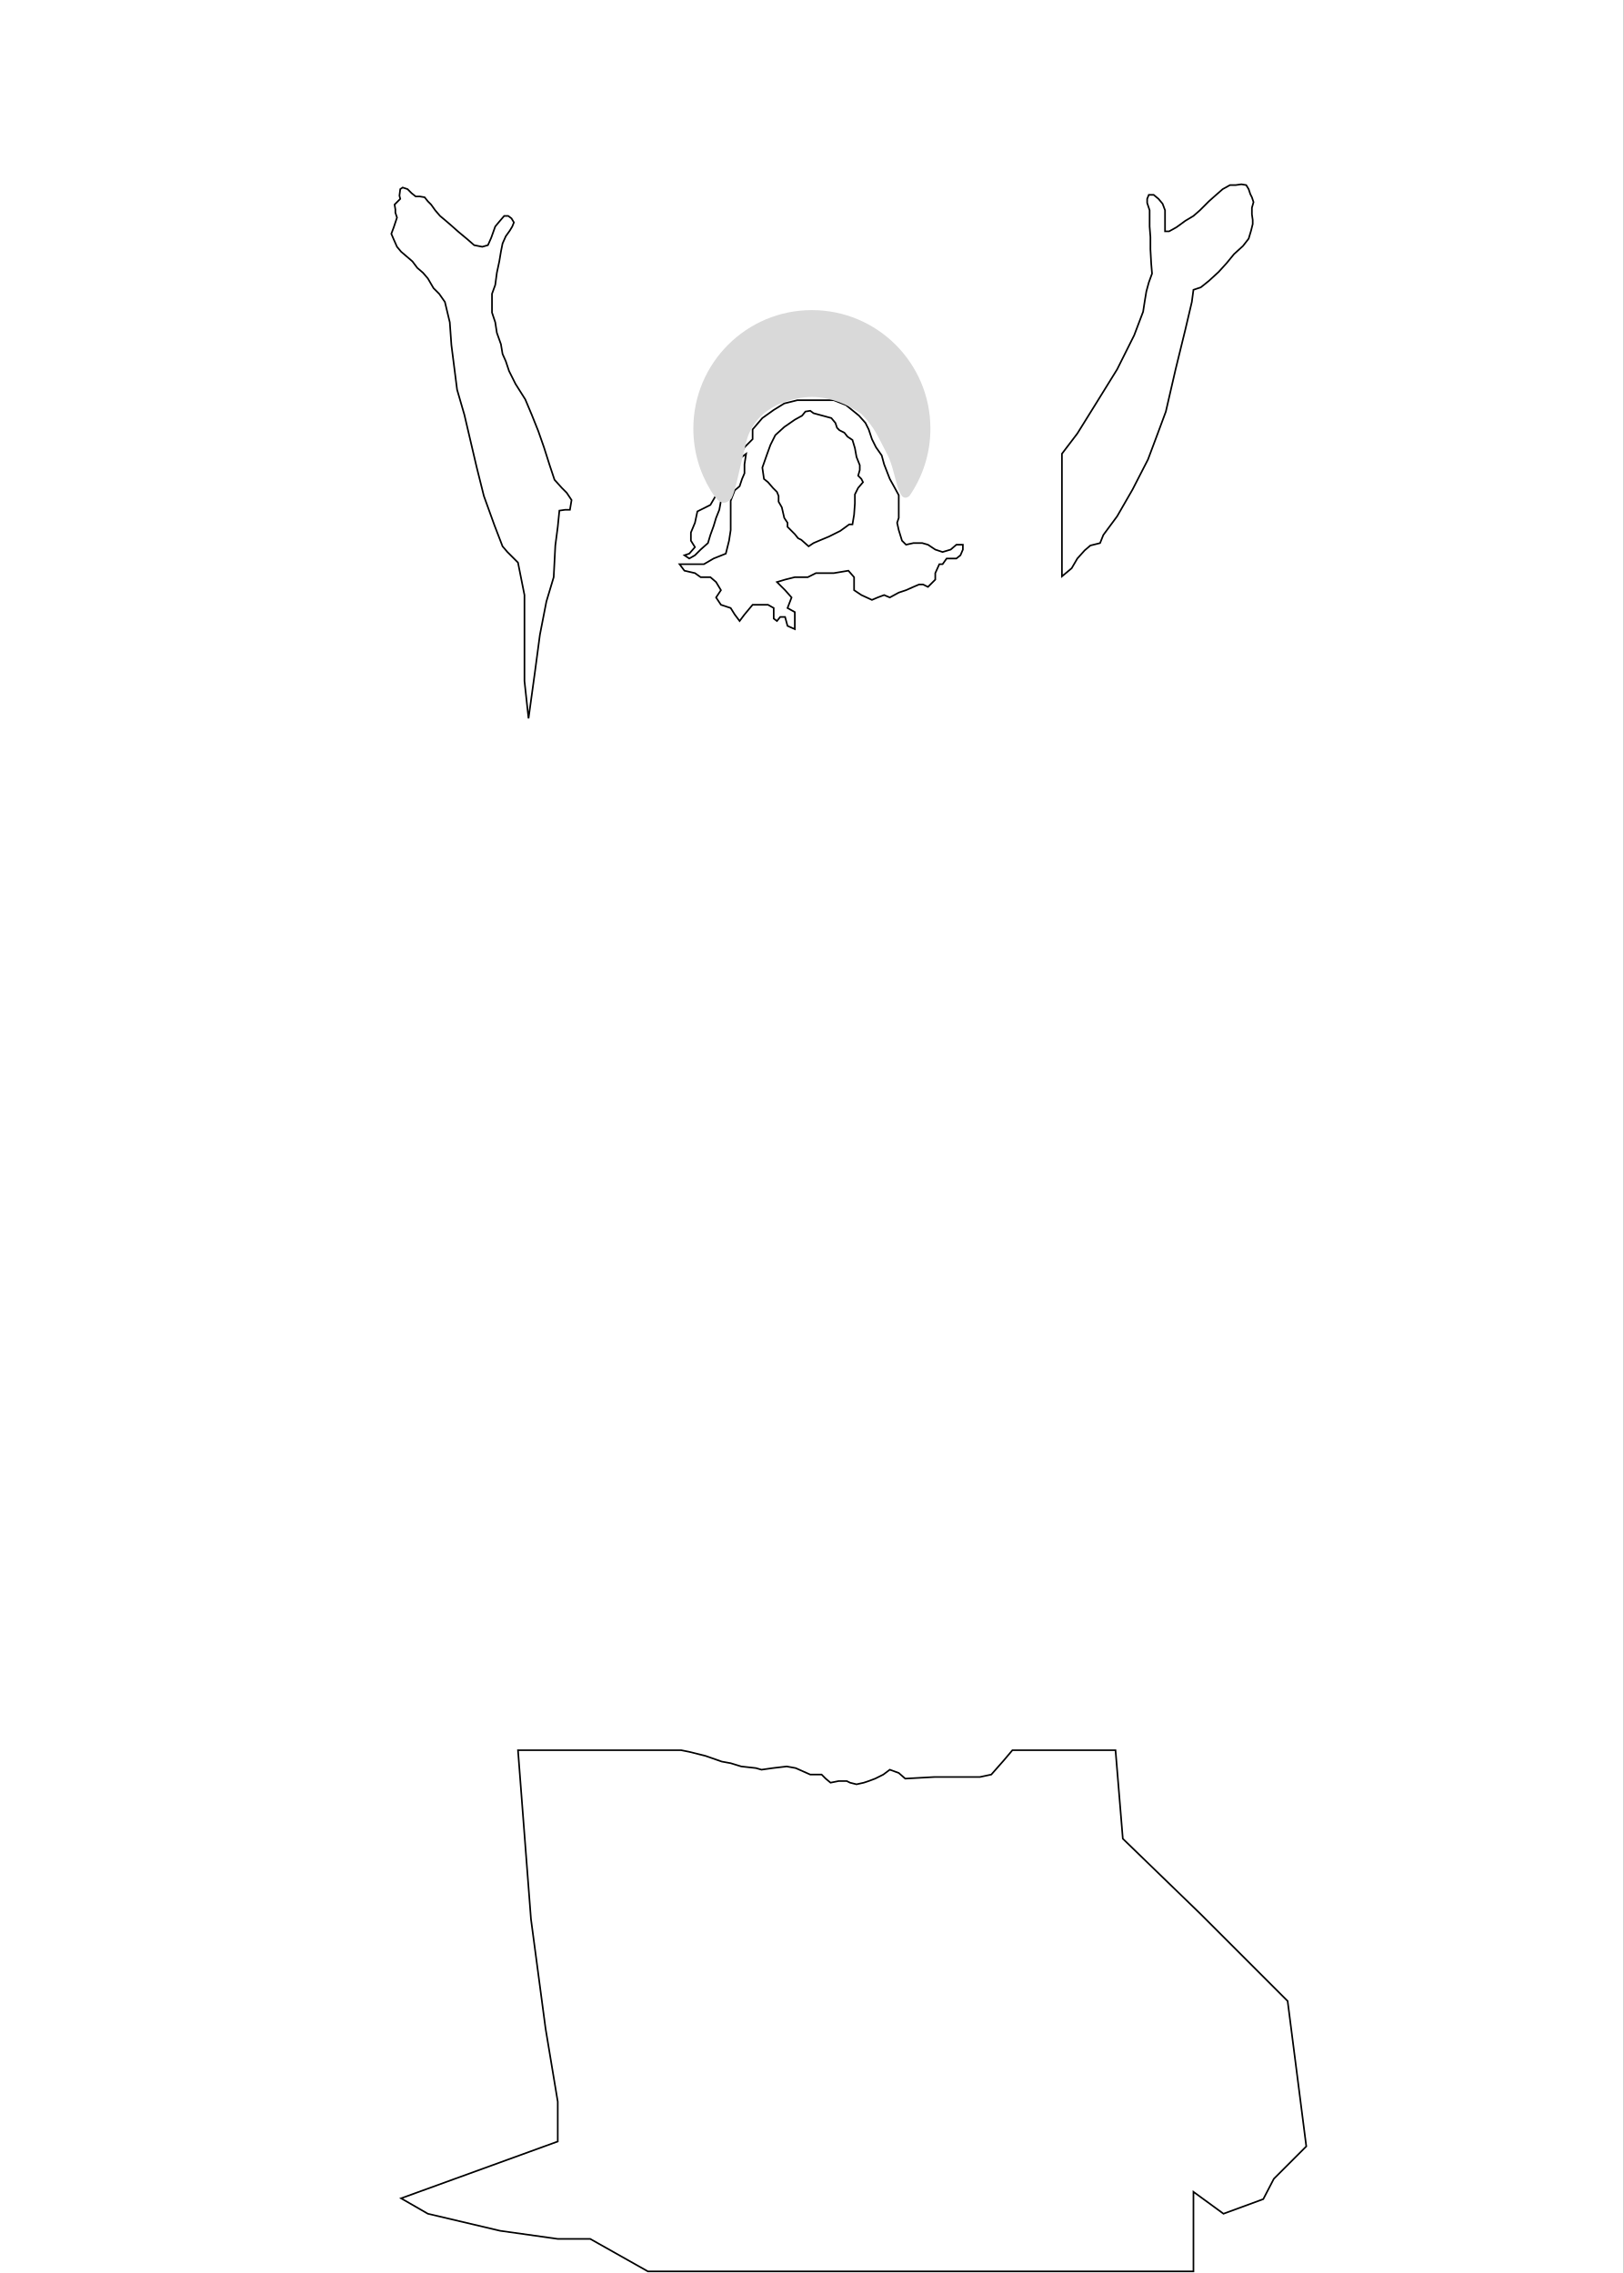
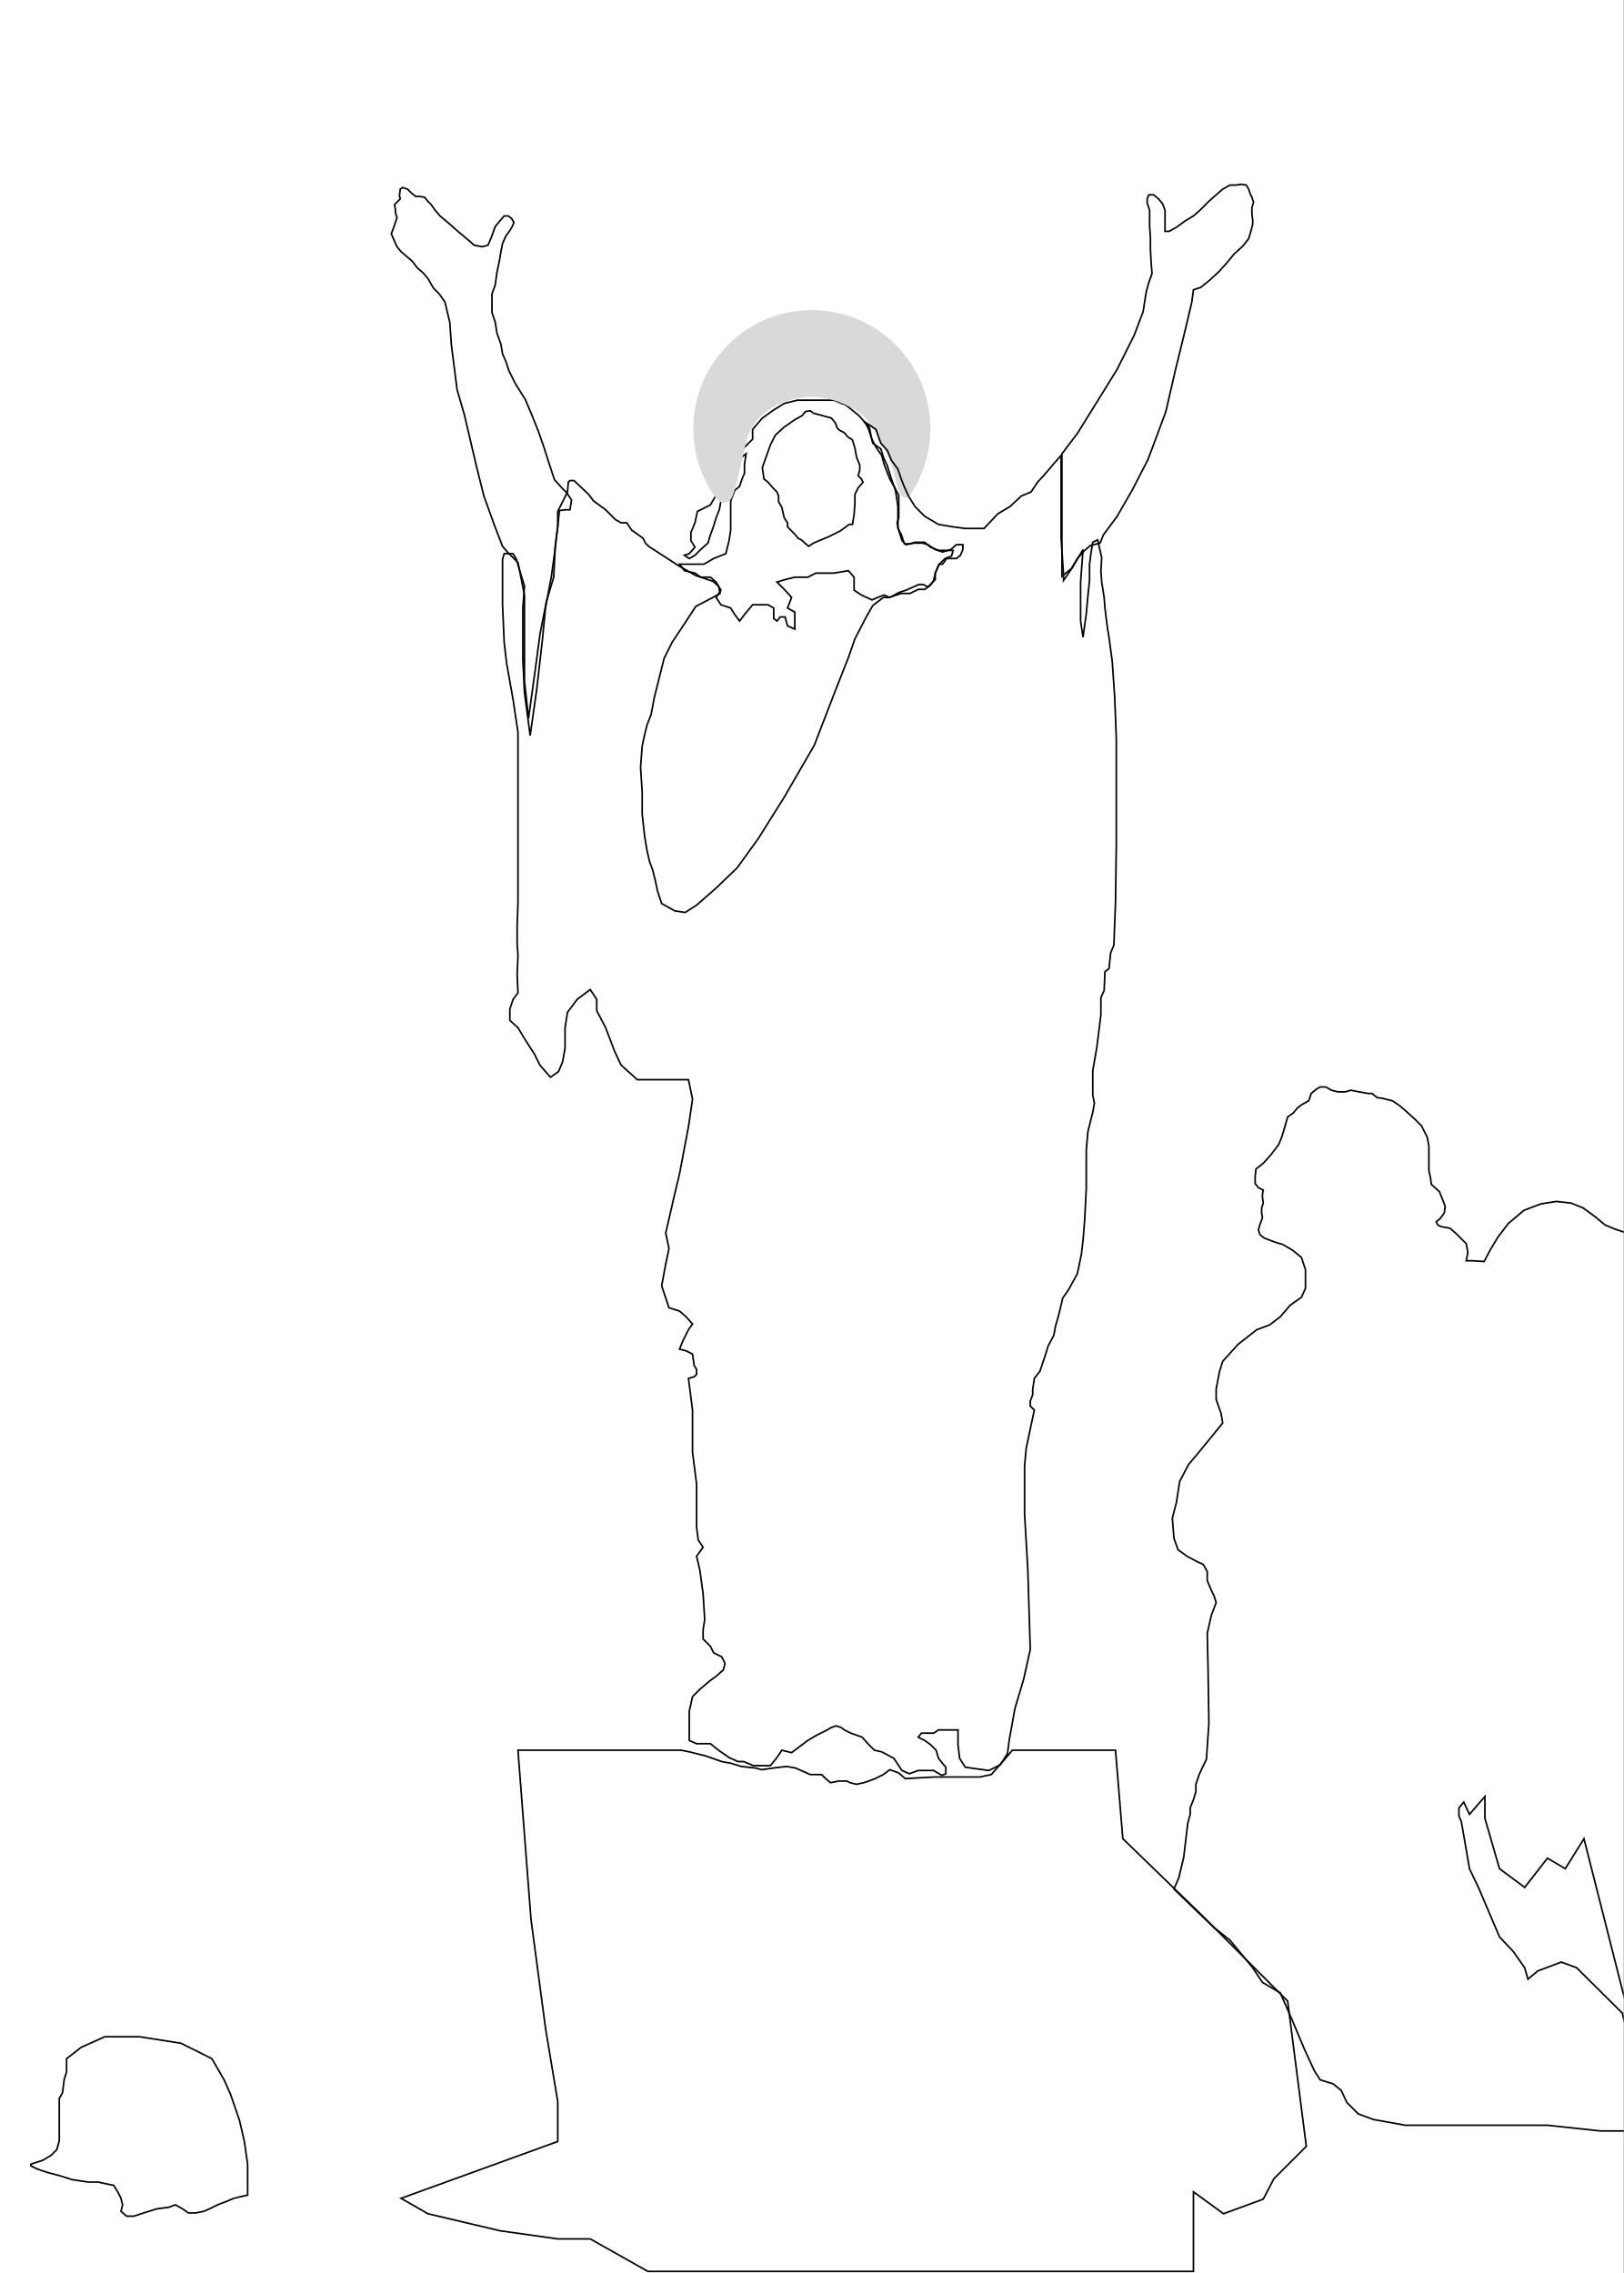
<svg xmlns="http://www.w3.org/2000/svg" width="1000" height="1400" viewBox="0 0 1000 1400" fill="none">
  <rect width="1000" height="1400" fill="#1E1E1E" />
-   <g id="Frame 1">
+   <g id="Frame 1" clip-path="url(#clip0_6_2)">
    <rect width="1000" height="1400" fill="white" />
    <path id="hand-left" d="M713.5 122.5L710.5 120H707.5L706.5 122.5V125L708 129.5V134.5V139.5L708.5 146V153.5L709 162.5L709.5 168.5L707.5 174L706 179.5L705 185.5L704 192L698.5 206.5L688 227.5L675 248.5L663.5 267L654 279.5V300.5V332V355L660 350L663.5 344L668 339L671.5 336L677.5 334.5L679.5 329.5L688 318L697.5 301.5L707 283L713 267L718 253.5L724 227.5L730 203L734 186L735 178.5L739.5 177L744.5 173L750.5 167.5L755.5 162L760 156.5L765.5 151.5L769 147L770.5 142L771.5 138V135.5L771 132V128L772 124.5L771 121.5L770 119.5L769 116.5L767.5 114L764.5 113.5L761 114H757.5L753 116.5L749 120L744.5 124L739 129.5L735 133L730 136L724.5 140L720 142.5H717.5V140.5V137V133V129.5L716 125.5L713.5 122.5Z" stroke="black" />
    <path id="hair" d="M421.5 351.5L418.5 347.5H425.5H433.5L439.5 344L447 341L449 333L450 326.5V322V312.5V308.5L452.5 302L455.5 299.5L457 295L458.5 291.5V286L459.5 279.5L455.5 282.5L452.5 286V291.5L450 297L447 302L444 308.5L443 314L441 319L439.5 324L437.5 329.5L436 334.5L431.5 338.5L428 342L424.5 344L421.5 342L424.5 341L428 337L425.5 333V328L428 322L429.5 315L437.5 311L441 305L447 293L450 284.5L455.5 280.5L458.5 275.5L463.5 270.5V264.5L469.5 257.5L476.5 252.5L483 248.5L491 246.5H499H506H513.5L521 249.5L529 256L533 260.5L535 264.5L537 270.5L539.5 275.5L543 280.5L544.5 286L548 295L550.5 299.5L553.5 305V311V315V319L552.5 322L553.5 326.5L555.5 333L558 335.5L562.5 334.5H568L571.5 335.5L576 338.5L580.5 340L585.5 338.5L589 335.5H593V338.5L591.5 342L589 344H583L580.5 347.5H578.5L576 353V357L573 360L571.5 361.5L568.5 360H566L562.5 361.5L558 363.5L553.5 365L548 368L544.5 366.5L540.5 368L537 369.5L530.5 366.5L526 363.5V355.5L522.5 351.5L513.5 353H508H502.5L497.5 355.5H489.5L483.5 357L478.5 358.5L483.5 363.5L487.5 368L485 374.5L489.5 377V382.5V387.5L485 385.5L483.5 380H480.5L478.5 382.5L476.5 381V374.5L473 372.5H463.5L458.5 378.5L455.5 382.5L452.5 378.5L450 374.5L444 372.5L441 368L444 363.5L441 358.5L437.5 355.5H431.5L428 353L421.5 351.5Z" stroke="black" />
    <path id="face" d="M506.5 256L501 254.5L499 253L496 253.5L494 256L489.5 258.5L483 263L477.5 268L474.5 274L472.5 279.5L469.5 288L470.5 295L473 297L476 300.5L478.5 303L479.5 305.5V309L481.5 312.5L483 319L485 322V324.5L487 326.5L488.5 328L489.5 329L491.5 331.5L493.5 332.5L498 336.5L501 334.5L504.5 333L510.5 330.5L517.5 327L523 323H525L526 317L526.5 310V304.5L528.5 300.5L531.5 297L530.5 295L528.5 293L529.5 289.5V286.5L527.5 281.5L526.5 276L525 271L522 269L520 266.5L517 265L515.5 263.5L514.5 260.5L512 257.5L506.5 256Z" stroke="black" />
    <path id="hand-right" d="M341.5 295.5L346 300.5L349 303.5L352 308L351 314H348L344.5 314.5L343.5 324.5L342 336L341 355.5L336.5 370.5L332.5 391L329.5 413.5L325.5 442.5L323 419.5V405V381.5V366.5L319 346.5L312.5 340L309.5 336.5L304.5 323.5L298 305.5L293.5 287.5L286 255.5L281.5 240L278 212.5L277 198.5L274 186L270.5 181L267 177.5L263.5 171.5L260.5 168L257 165L254 161L250.5 158L247 155L244.5 152L242.5 147.5L241 144L242.5 140L243.5 137L244.5 134L243.5 131V129L243 126L245 124L246.5 122.5L246 120.5L246.5 116.5L248 115.5L251 116.5L253.5 119L256 121H258.5L261.5 121.5L263.5 124L265.5 126L268 129.5L271 133L274 135.5L277.5 138.5L282 142.5L288 147.5L292 151L297 152L300.5 151L302.5 146.5L305 139.5L307.5 136.5L310.5 133H313L315 134.5L316.5 137L315.5 139.5L314 142L311.5 145.5L309.5 150L308.5 155L307.5 161L306 168L305 175.5L303 181V186.5V192.5L305 198.5L306 205L308.5 212L309.5 218L311.5 222.5L313.5 228.5L317.5 236.5L323.5 246L327.5 255.5L331.5 265.5L335 275.5L338.5 286.5L341.5 295.5Z" stroke="black" />
    <path id="slab" d="M687 1078H623.5L618 1084.5L610.5 1093L603.5 1094.5H575.5L557.5 1095.5L553.5 1092L548 1090L544 1093L539 1095.5L535 1097L532 1098L527.5 1099L523.5 1098L521.5 1097H516.5L511.5 1098L508.5 1095.5L506 1093H499L490 1089L484.5 1088L476 1089L469 1090L465.5 1089L456.5 1088L450 1086L444.5 1085L434.5 1081.5L424.5 1079L419.5 1078H319L327 1182L336 1249.5L343.5 1294.5V1319L247 1354L263.5 1363.5L308 1374L343.5 1379H363.5L399 1399H470H735V1350L753.5 1363.5L778 1354.5L784.5 1342L804.5 1322L793 1232.5L739.5 1179L691.5 1132.5L687 1078Z" stroke="black" />
    <path id="rays" d="M573 264C573 279.416 568.221 293.716 560.064 305.5C552.5 311.5 552.085 290.5 546.5 280C540.915 269.5 539 263.5 530.5 255C522 249 511.281 244.5 500 244.5C489.888 244.5 465.244 249 459.5 272.5C453.756 296 453 302 450.5 307C445 313 441.201 307.801 437.658 302C430.896 290.931 427 277.92 427 264C427 223.683 459.683 191 500 191C540.317 191 573 223.683 573 264Z" fill="#D9D9D9" />
+     <path id="angel-left" d="M738 1178L723 1163.5L726 1156.5L729 1144L731.5 1123L733 1117.5V1113.5L735 1108.5L736.5 1103.5V1099L738.5 1093L743 1083.5L744.5 1061.5L744 1028L743.5 1006L746 995L749 987L747.5 982.5L746 979.5L743.5 973.5V968L741 963.5L737.5 962L731 958.5L725.5 954.5L723 947.5L722 935L724.5 925.5L726.5 912.5L732 902L737.5 895.5L746.5 884.5L753 876.5L752 870.5L749 862V855.5L751 845L753 838.5L762.5 828L774 819L782 816L788.5 811L794.5 804L801.5 799L804 793.5V782L801.5 774.5L796 770L790 766.5L785 765L778.5 762.5L776 760.5L775 757.5L776 754L777.5 750L777 747V744L778 741L777.5 737.5V735.5L778 733L775 731.5L773 729V724.5L773.5 720L778 716.5L782.5 711.5L787.5 705L789.5 700L791 695L793 688L796.5 685.5L799 682.5L801.5 680.5L806 678L807.5 673.5L810.5 671L813 669.5H816.5L820 671.5L824 672.5H828.5L832 671.5L837 672.5L842.5 673.5H845L848 676L851.5 676.5L857.5 678L862 681L866 684.5L871 689L875.5 693.5L879 700.5L880 706V716.5V721L881 725.5L881.5 729.5L886.5 734L888.5 739L890 743L889.5 747L887 750.5L884.5 752.5L885.5 754.5L887.5 755.5L893 756.5L897 760L900 763L903 766L904 771.5L903 776.5H906.5L914 777L918 769.5L922.5 762L929 753.5L938.5 745.5L949 741.5L958.5 740L967.5 741L975 744L982.5 749.5L988.5 754.5L994.5 757L1000.5 759V1231L975.5 1132.5L964 1151L953 1144.5L939 1162.5L923.5 1151L914.5 1120V1106.5L905 1117.5L901.5 1110L898.5 1113.5V1118.5L900 1122L902.5 1136.5L905 1151L910.5 1162.5L923.5 1193L932 1202L939 1212L941 1219L947 1214L961.5 1208.5L971 1212L999.178 1240L1000.5 1246V1312.5H985.5L953 1309H914.5H865.5L846 1305.5L836.5 1302L829.5 1295L826 1287.5L821 1283.5L813 1281L809.5 1275.5L803.5 1262.5L795.5 1243.5L788.5 1227.5L777.5 1221L771.5 1212L764.5 1203.5L757.5 1195L748 1187.5L738 1178Z" stroke="black" />
+     <path id="armor" d="M26.5 1330.5L19 1333V1334L23 1336L29 1338L36.5 1340L44.5 1342.5L54.5 1344H60.5L65 1345L70 1346L72.5 1350L74.5 1354L75.5 1358L74.5 1362L78 1365H82.5L88.5 1363L96.5 1360.5L104 1359.5L108 1358L112.5 1360.5L116 1363H120.5L125.5 1362L129 1360.5L134 1358L140.5 1355.5L144 1354L152.5 1352V1346V1333L150.5 1319L147.5 1306L142 1290L138 1281L130.5 1268L111.5 1258.5L86 1254.5H64.5L50 1261L41 1268V1276L39.5 1281L38.5 1289L36.5 1292.5V1300.5V1309V1318.5L35 1324L31.5 1327.5L26.5 1330.5Z" stroke="black" />
+     <path id="robe" d="M678.5 343.5L676 332.5L673 334L672 340L671 347.5V357.5L670 367L669 378L667 392.5L665.5 382.5V375.5V365.5V358.5L667 338.5L664 343.5L660.5 349.5L655 357.5V354L653.5 331.5V304V294.5V280.5L649.5 285L644 291.5L639 297L635 303L629 305.5L622 312L614.5 316.5L606 325.5H602H594.5L587 324.5L578 323L569.5 318L563.5 312L559.5 305.5L557 300L555 295L553 289L549 283.5L546.5 277.5L542.5 273L541 269L539.5 264.5L532 259.5L535.5 263.5L536.5 269L537.5 273L542.5 276.5L544 281.5L546.5 287L549 295L551.5 302L553 312V319V325.5L555 329L557 335H560.5L563.5 334H569.5L573 337L578 339H582H587L586 342.5L582 344L578 348L576 353L575 357.5L573 360.5L569.5 363H565.5L560.5 365.5H555L547.5 368H544L537.5 373L533.5 380L526.5 393.5L522.5 405L515 424L501.5 459L483 491L467 516.5L454 534.5L441 547L429 557.5L422 562L415.5 561L407.5 556.5L405 549L403.5 542L402 536L400 530.5L398.5 524L397 515L395.5 501.5V488L394.5 472.5L395.5 459.5L397 452.5L398.5 446.5L401 440L403 429.5L406 417.5L409 405.5L414 395.5L421 385L428.5 373.5L439 368L443.5 365.5L442.5 361L439 358L428.5 354.5L418 348.5L399.5 336.5L397.5 334.5L396 331.5L392.5 329L389 326.5L386 322H382.5L379 320L373 314L365.5 308.5L362.5 304.5L353.5 296H351L350 297L349.5 303L343.5 315V324L341.5 341L339.5 355.5L336 374L334 394.5L330.5 425L326.5 453L323 426.5L322 406V374.5L323 361L318 344.5L316 341H310.5L309.5 344.5V350V372.5L310.5 395.5L312 408.5L316 431L319 451V485.5V556L318.5 570V581.5L319 588.5L318.5 600.5L319 611.5L316 615.5L314 621.5V628.5L319 633L323.5 640.5L329 649L332.5 656L339 663.5L344 660L346.5 654L348 645.5V633L349.5 623.5L355.5 615.5L363.5 609.5L367.5 615.5V622.5L373 633L378.5 647.5L382.5 656L392.5 665H405.5H424L426.5 677L424 694L418.5 723L415.5 735.5L410 759.5L412 769L410 778.5L407.5 792L412 805.5L418.5 807.5L422.5 811L426.5 815.5L424 819L422.5 822L420.5 826L418.5 831L422.5 832L426.5 834L427.5 841L429 843.5V846.5L427.5 848L424 849L426.5 868.5V894.5L429 914V930.5V940.5L430 948.5L433 953L429 958.5L431 967L433 981.5L434 997.5L433 1004V1009.5L437.5 1014L439.5 1018L444.5 1020.5L446.5 1024.5L445.5 1028.5L441 1032.5L437.5 1035L431 1040.5L426.5 1045L424.5 1054V1072L429 1074H437.5L442.5 1078L449 1082.5L454.5 1085H458L464 1087.5H474.5L478.5 1082.5L481.5 1078L487.5 1079.5L497.5 1072L502.5 1069L509.5 1065.5L512 1064L515 1063L518 1064L520 1065.5L524 1067.5L531 1070L535 1074.5L538.5 1078L543 1079L550.5 1083L555.5 1090.5L560 1092.5L565.5 1090.5H569.5H575L580 1093.5L582.5 1092.5V1088.5L580 1085.5L578 1083L576.5 1078L573 1074.5L569.5 1072L565.5 1070L567.5 1067.5H571H575L578 1065.5H584.5H590V1074.5L591 1083L594.5 1088.5L609 1090.5L616 1087L620.5 1080L621.5 1072L623.5 1061L625 1052.5L630.5 1034L634.5 1016L633 967L631 932.5V903L632 892L637 868.5L634.5 866V863L636 859V856L637 849L640.5 844.5L642.5 838.5L644 834L645.5 829L649 822.5L650 817L652 810L654.5 799.5L658 794.5L663.5 784.5L666 772.5L667 764L668 751.5L669 732V724.5V708.5L670 697L673 685L674 679.5L673 674.5V659.5L675.5 645L678 625V614.5L680 610L680.5 598.5L683 596.5L684 587L686 582L687 556L687.5 520V485.5V455L686.5 429.5L685 407.5L683 392.5L682 386.5L680.5 374.5L680 368L678.5 358.5L678 351.5L678.5 343.5Z" stroke="black" />
  </g>
+   <defs>
+     <clipPath id="clip0_6_2">
+       <rect width="1000" height="1400" fill="white" />
+     </clipPath>
+   </defs>
</svg>
